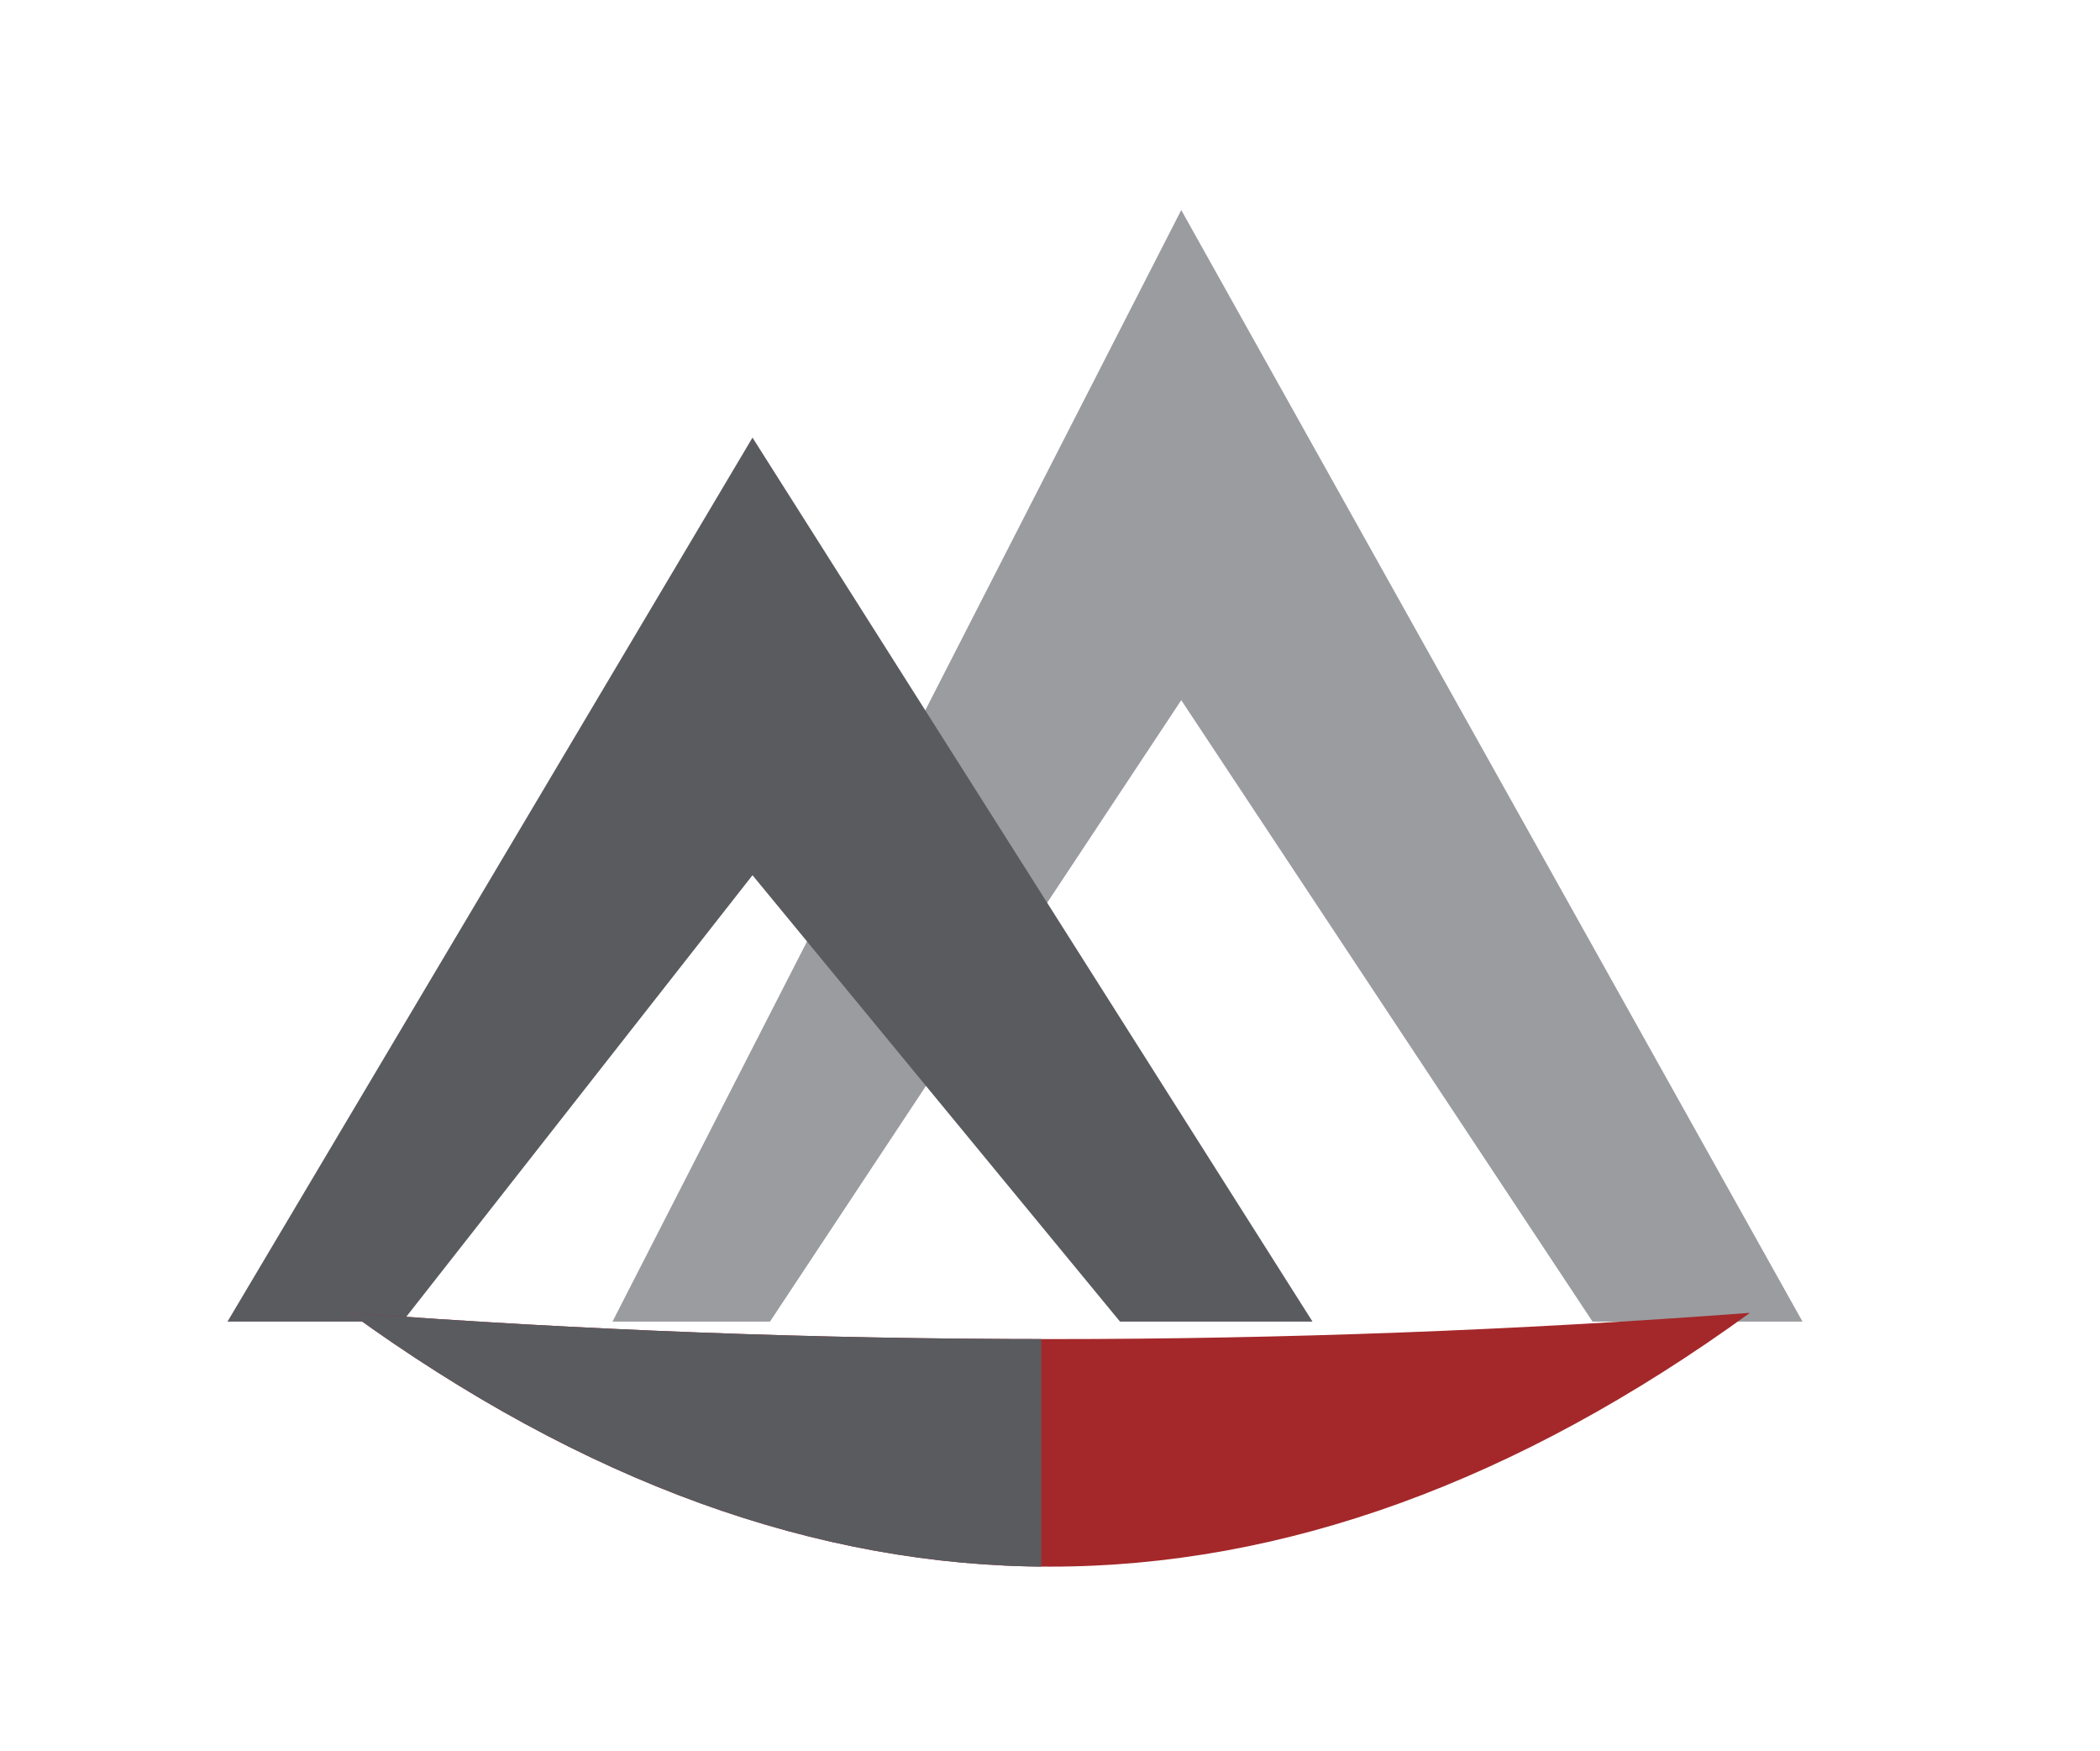
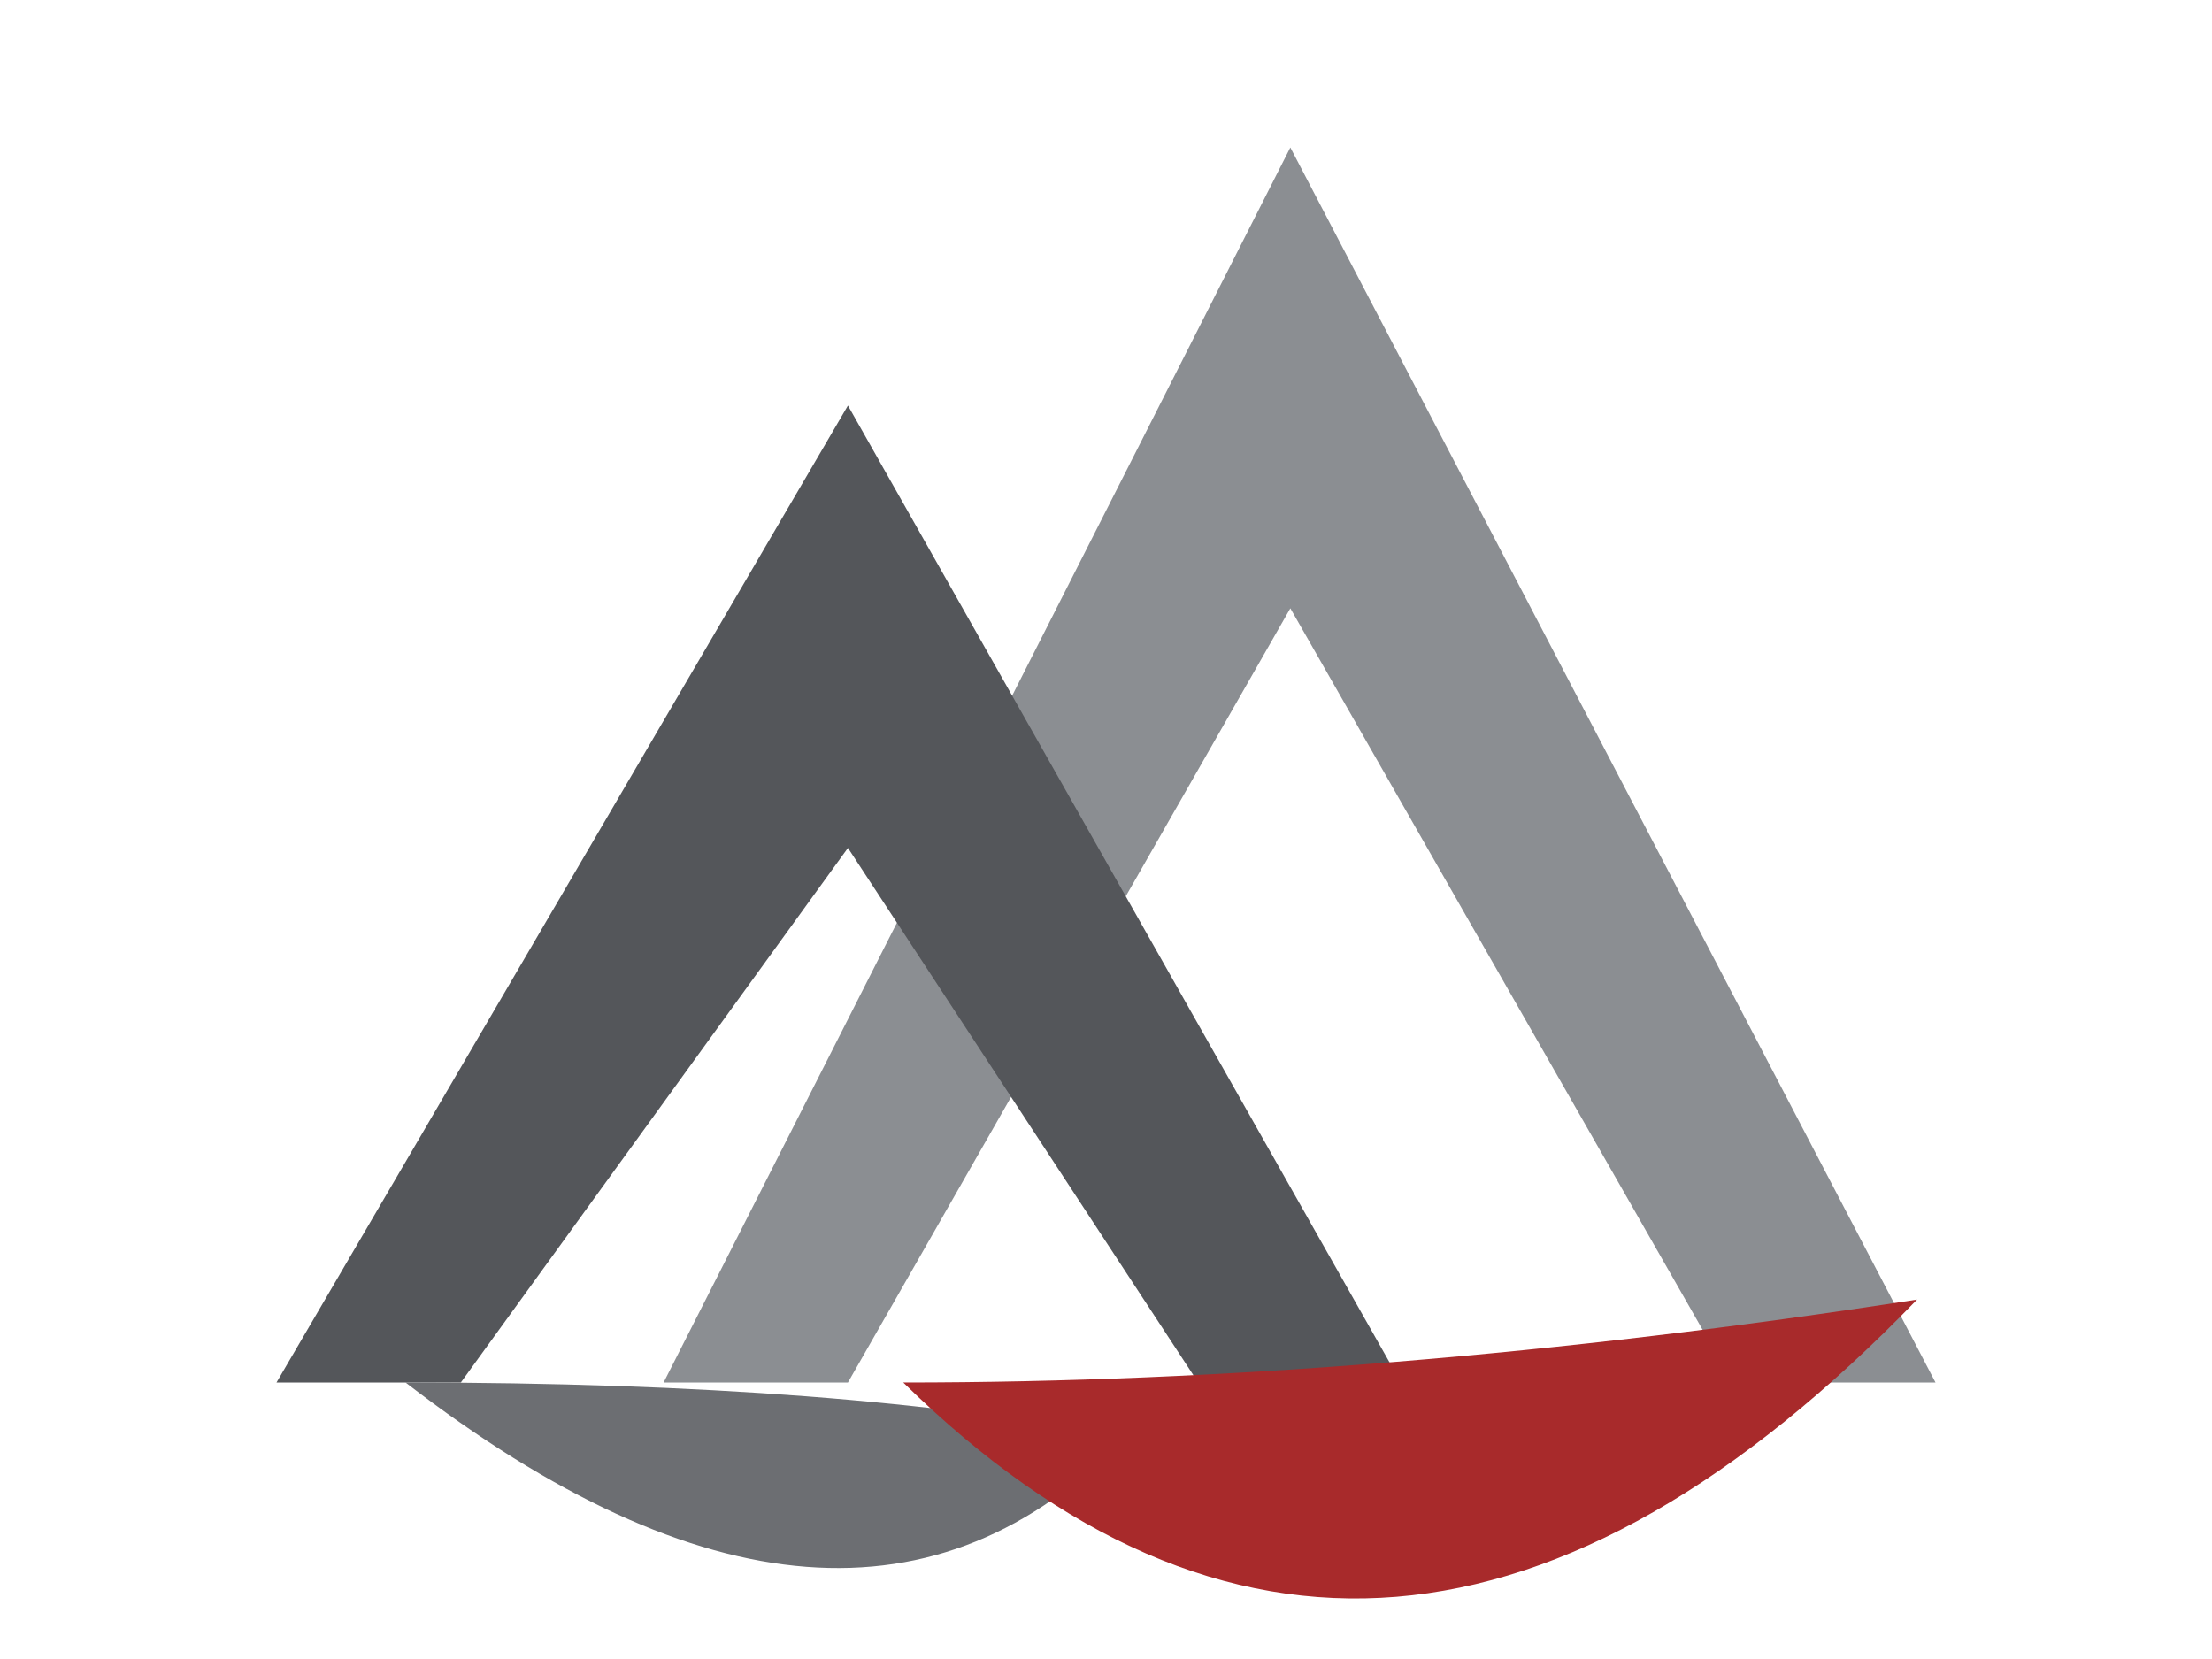
- <svg xmlns="http://www.w3.org/2000/svg" viewBox="0 0 240 200" role="img" aria-label="Tercini Advocacia Previdenciária">
-   <defs>
-     <clipPath id="leftHalf">
-       <rect x="0" y="0" width="119" height="200" />
-     </clipPath>
-   </defs>
-   <polygon points="135,24 206,151 182,151 135,80 88,151 70,151" fill="#9a9ca0" />
-   <polygon points="86,50 150,151 128,151 86,100 46,151 26,151" fill="#595b5f" />
-   <path d="M40 150 Q120 156 200 150 Q120 208 40 150 Z" fill="#a4282a" />
-   <path d="M40 150 Q120 156 200 150 Q120 208 40 150 Z" fill="#595b5f" clip-path="url(#leftHalf)" />
+ <svg xmlns="http://www.w3.org/2000/svg" viewBox="0 0 240 180" role="img" aria-label="Advocacia Previdenciária">
+   <polygon points="140,16 210,150 188,150 140,66 92,150 72,150" fill="#8b8e92" />
+   <polygon points="92,44 152,150 130,150 92,92 50,150 30,150" fill="#54565a" />
+   <path d="M44 150 Q92 150 122 156 Q92 187 44 150 Z" fill="#6c6e72" />
+   <path d="M98 150 Q150 150 208 141 Q150 201 98 150 Z" fill="#a82a2b" />
</svg>
